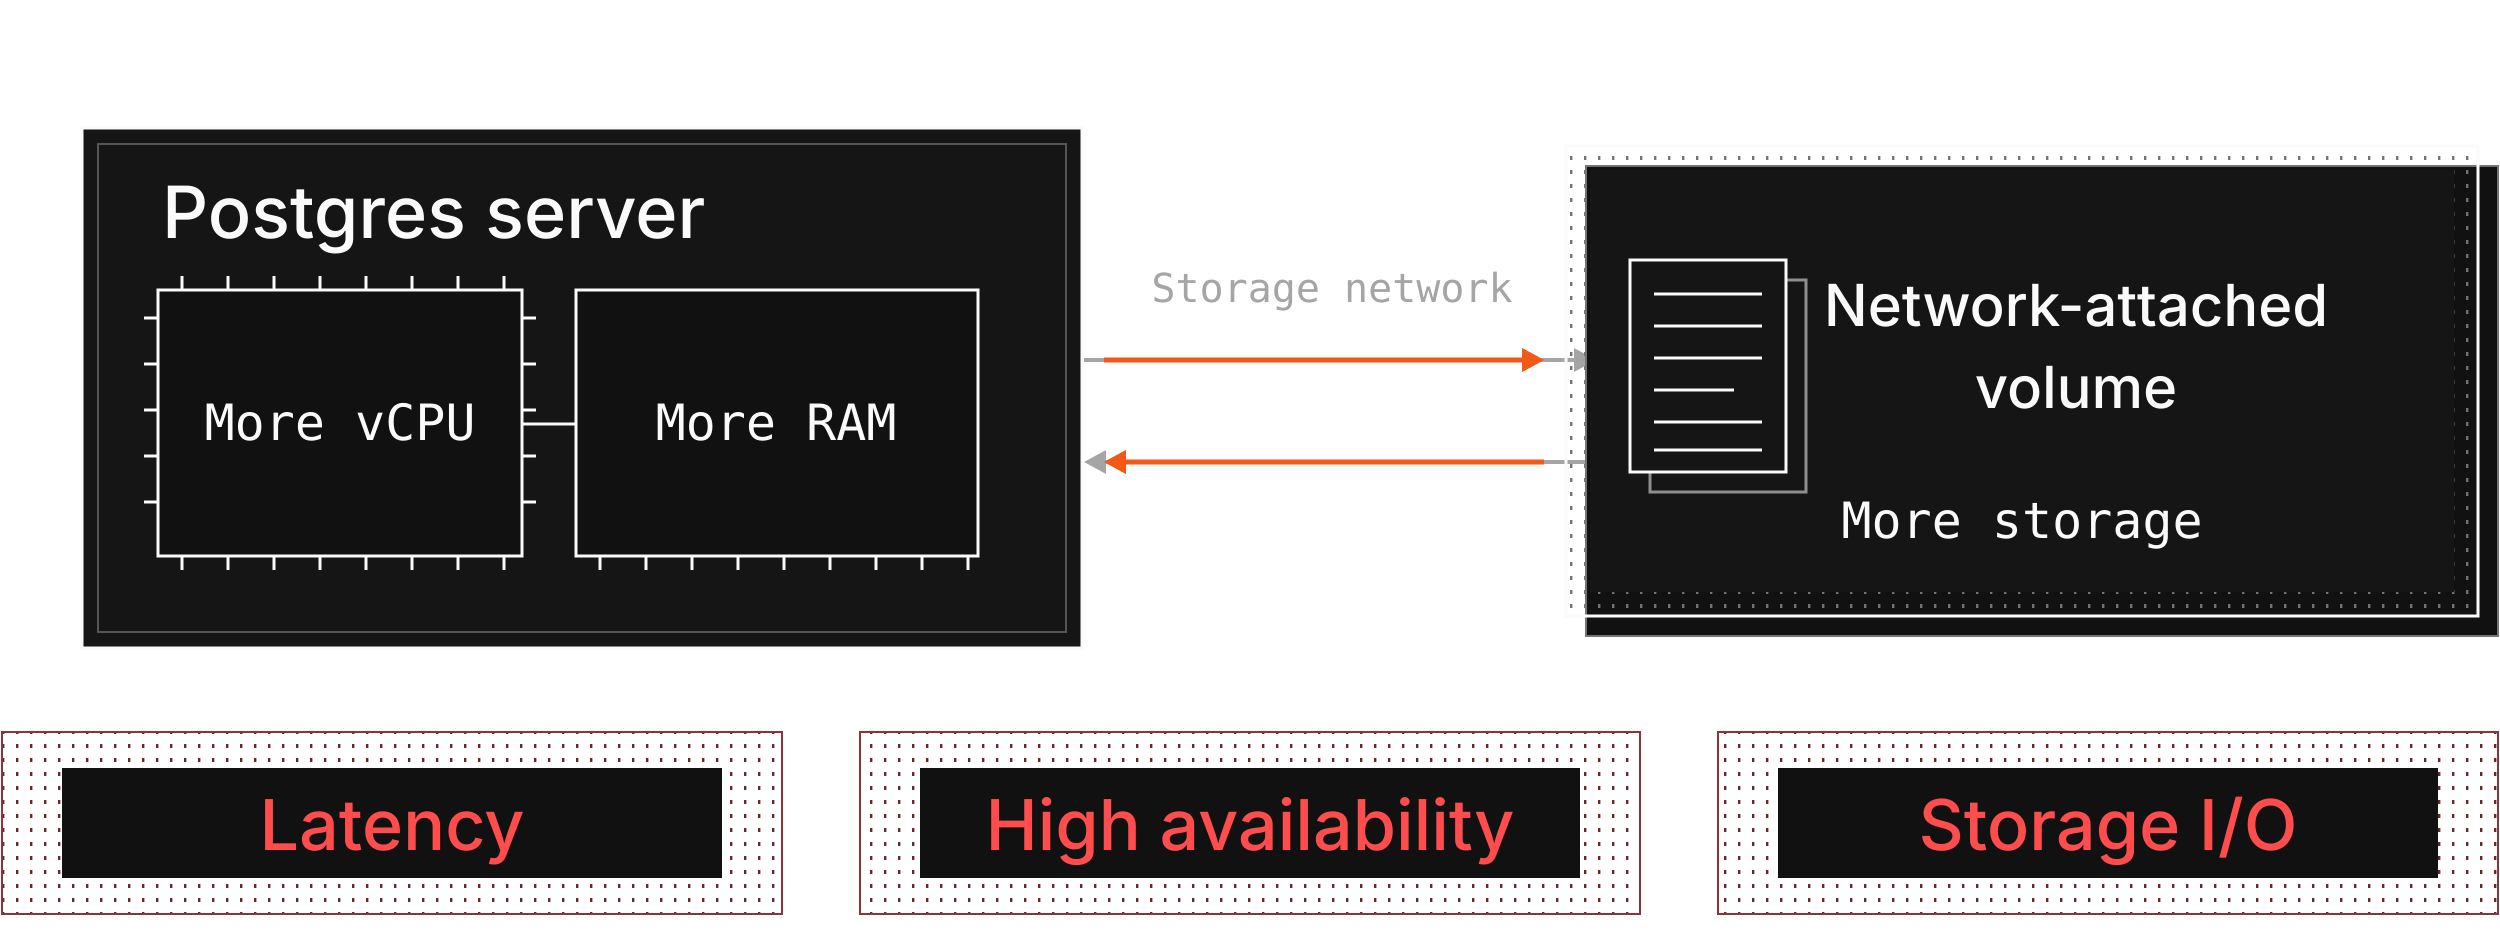
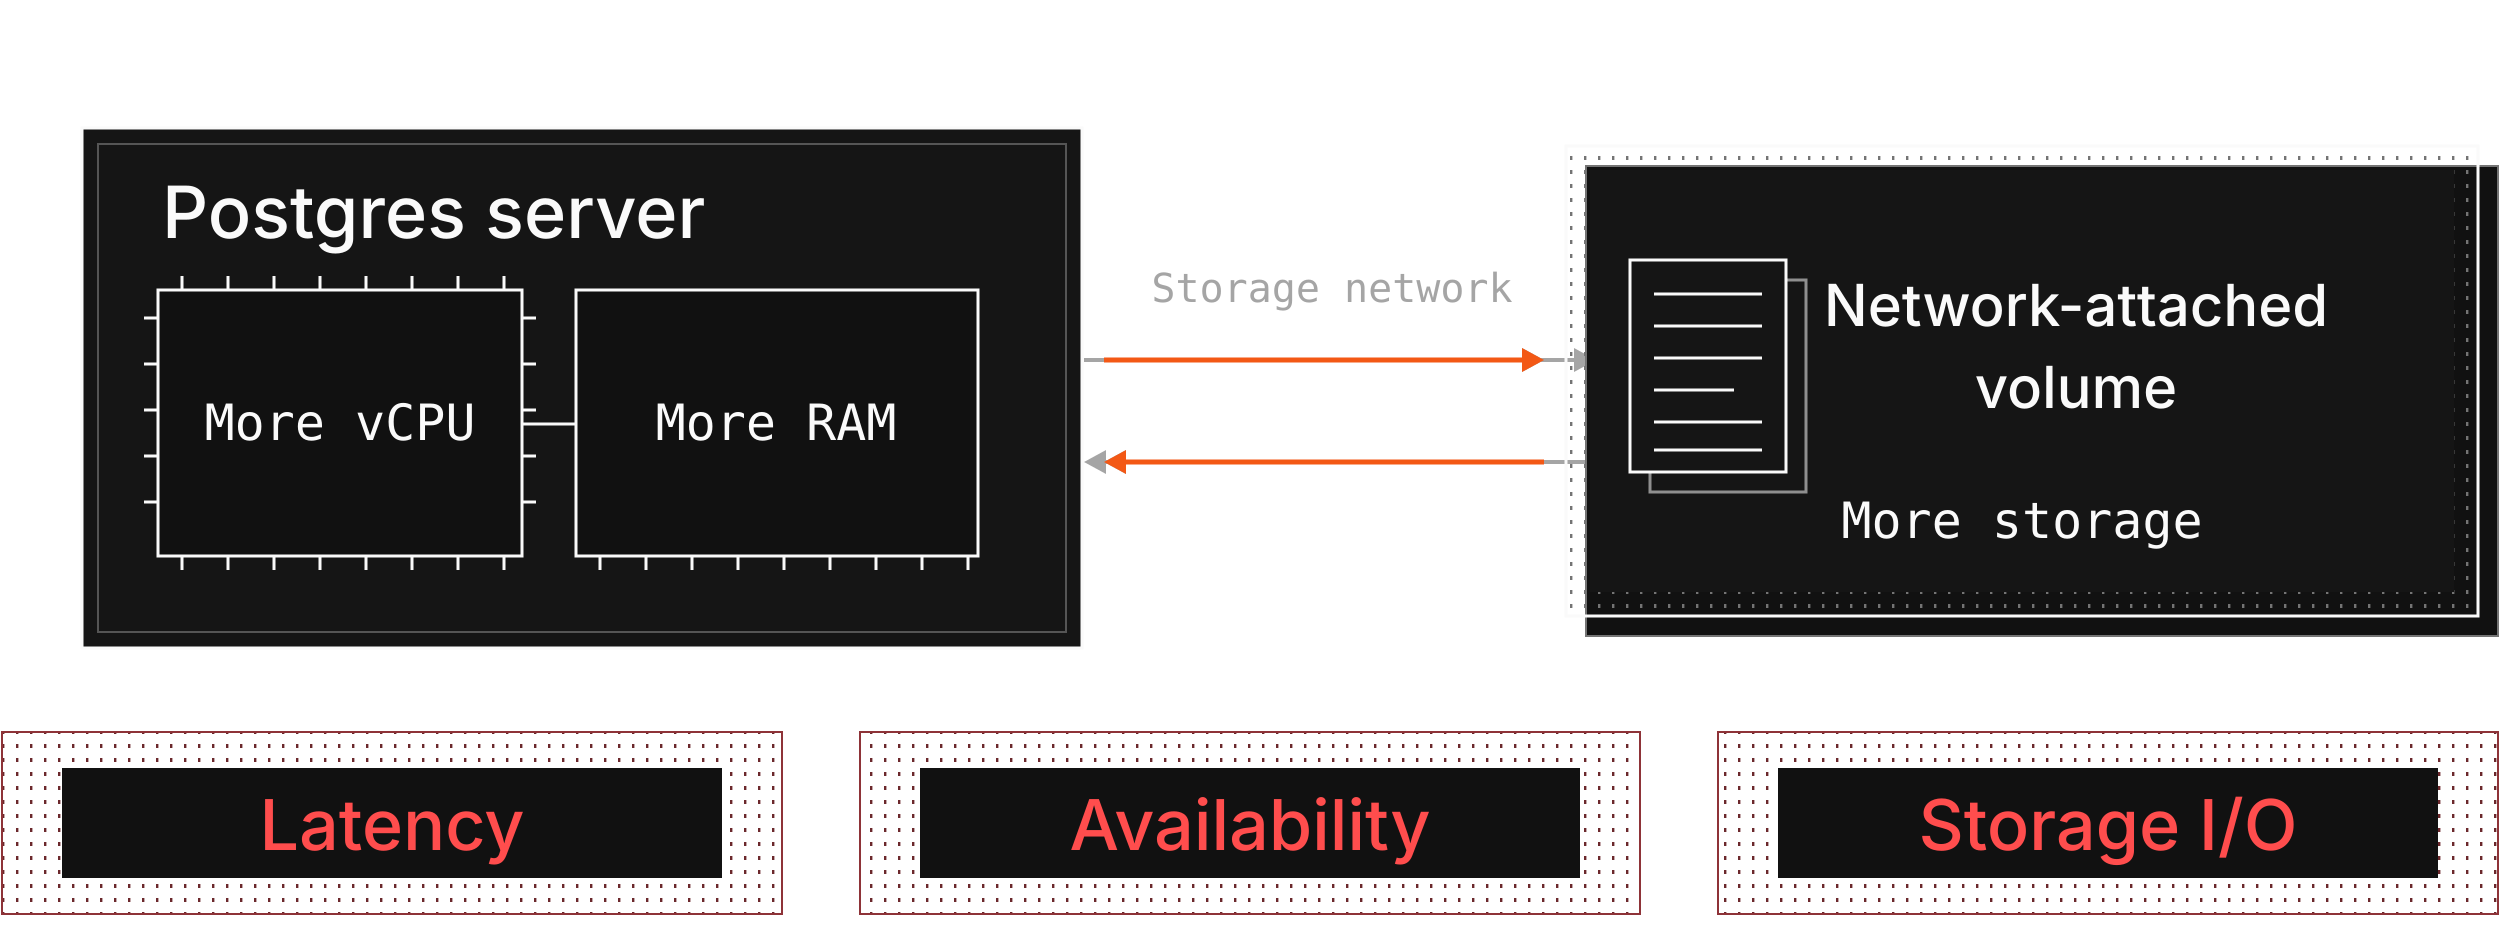
<svg xmlns="http://www.w3.org/2000/svg" viewBox="0 0 1250 470" role="img" aria-labelledby="nexus-title nexus-description">
  <defs>
    <pattern id="nexus-volume-dots" width="7" height="7" patternUnits="userSpaceOnUse">
      <rect x="1" y="1" width="1.2" height="2" fill="#747474" />
    </pattern>
    <pattern id="nexus-problem-dots" width="7" height="7" patternUnits="userSpaceOnUse">
      <rect x="1" y="1" width="1.2" height="2" fill="#6b282c" />
    </pattern>
  </defs>
  <rect x="51" y="75" width="480" height="237" fill="#151515" stroke="#a5a5a5" stroke-width="1.5" />
  <text x="81" y="119" fill="#fafafa" font-family="Inter,Arial,sans-serif" font-size="36" font-weight="500">Postgres server</text>
  <g fill="#111111" stroke="#a5a5a5" stroke-width="1.5">
    <rect x="91" y="154" width="145" height="104" />
    <path d="M105 147V154M128 147V154M151 147V154M174 147V154M197 147V154M220 147V154M105 258V265M128 258V265M151 258V265M174 258V265M197 258V265M220 258V265M84 168H91M84 191H91M84 214H91M84 237H91M236 168H243M236 191H243M236 214H243M236 237H243" />
    <rect x="292" y="154" width="181" height="104" />
    <path d="M306 258V265M329 258V265M352 258V265M375 258V265M398 258V265M421 258V265M444 258V265M467 258V265M236 206H292" />
  </g>
  <g fill="#fafafa" text-anchor="middle" font-family="ui-monospace,SFMono-Regular,Menlo,monospace" font-size="30">
    <text x="163" y="216">vCPU</text>
    <text x="383" y="216">RAM</text>
  </g>
  <g class="nexus-base-links">
    <path d="M542 180H787 M798 231H553" fill="none" stroke="#a5a5a5" stroke-width="2" />
    <path d="M787 174L798 180L787 186Z M553 225L542 231L553 237Z" fill="#a5a5a5" />
  </g>
  <text x="666" y="151" text-anchor="middle" fill="#a5a5a5" font-family="ui-monospace,SFMono-Regular,Menlo,monospace" font-size="20">Storage network</text>
  <rect x="819" y="106" width="405" height="186" fill="#111111" stroke="#747474" />
  <rect x="809" y="96" width="405" height="186" fill="url(#nexus-volume-dots)" stroke="#a5a5a5" stroke-width="1.5" />
  <rect x="821" y="108" width="381" height="162" fill="#151515" />
  <g fill="none" stroke="#a5a5a5" stroke-width="1.5">
    <rect x="843" y="158" width="46" height="62" />
    <path d="M852 169H880M852 181H880M852 193H873M852 205H880" />
  </g>
  <g fill="#fafafa" text-anchor="middle" font-family="Inter,Arial,sans-serif" font-size="29" font-weight="500">
    <text x="1040" y="179">Network-attached</text>
    <text x="1040" y="220">volume</text>
  </g>
  <g class="fragment nexus-scale" data-fragment-index="0">
    <rect x="41" y="64" width="500" height="260" fill="#151515" stroke="#fafafa" stroke-width="1.5" />
    <rect x="49" y="72" width="484" height="244" fill="none" stroke="#555555" />
    <text x="81" y="119" fill="#fafafa" font-family="Inter,Arial,sans-serif" font-size="36" font-weight="500">Postgres server</text>
    <g fill="#111111" stroke="#fafafa" stroke-width="1.5">
      <rect x="79" y="145" width="182" height="133" />
      <rect x="288" y="145" width="201" height="133" />
      <path d="M91 138V145M114 138V145M137 138V145M160 138V145M183 138V145M206 138V145M229 138V145M252 138V145M91 278V285M114 278V285M137 278V285M160 278V285M183 278V285M206 278V285M229 278V285M252 278V285M72 159H79M72 182H79M72 205H79M72 228H79M72 251H79M261 159H268M261 182H268M261 205H268M261 228H268M261 251H268M300 278V285M323 278V285M346 278V285M369 278V285M392 278V285M415 278V285M438 278V285M461 278V285M484 278V285M261 212H288" />
    </g>
    <g fill="#fafafa" text-anchor="middle" font-family="ui-monospace,SFMono-Regular,Menlo,monospace" font-size="25">
      <text x="170" y="220">More vCPU</text>
      <text x="388" y="220">More RAM</text>
    </g>
    <rect x="793" y="83" width="456" height="235" fill="#111111" stroke="#747474" />
    <rect x="783" y="73" width="456" height="235" fill="url(#nexus-volume-dots)" stroke="#fafafa" stroke-width="1.5" />
    <rect x="795" y="85" width="432" height="211" fill="#151515" />
    <g stroke-width="1.5">
      <rect x="825" y="140" width="78" height="106" fill="#151515" stroke="#8f8f8f" />
      <rect x="815" y="130" width="78" height="106" fill="#151515" stroke="#fafafa" />
      <path d="M827 147H881M827 163H881M827 179H881M827 195H867M827 211H881M827 225H881" fill="none" stroke="#fafafa" />
    </g>
    <g fill="#fafafa" text-anchor="middle" font-family="Inter,Arial,sans-serif" font-size="29" font-weight="500">
      <text x="1038" y="163">Network-attached</text>
      <text x="1038" y="204">volume</text>
    </g>
    <text x="1011" y="269" text-anchor="middle" fill="#fafafa" font-family="ui-monospace,SFMono-Regular,Menlo,monospace" font-size="25">More storage</text>
    <path d="M552 180H761 M772 231H563" fill="none" stroke="#a5a5a5" stroke-width="2" />
    <path d="M761 174L772 180L761 186Z M563 225L552 231L563 237Z" fill="#a5a5a5" />
  </g>
  <g class="fragment nexus-problems" data-fragment-index="1">
    <path d="M552 180H761 M772 231H563" fill="none" stroke="#f35815" stroke-width="2.5" />
    <path d="M761 174L772 180L761 186Z M563 225L552 231L563 237Z" fill="#f35815" />
    <g fill="url(#nexus-problem-dots)" stroke="#8e3338">
      <rect x="1" y="366" width="390" height="91" />
      <rect x="430" y="366" width="390" height="91" />
      <rect x="859" y="366" width="390" height="91" />
    </g>
    <g fill="#111111">
      <rect x="31" y="384" width="330" height="55" />
      <rect x="460" y="384" width="330" height="55" />
      <rect x="889" y="384" width="330" height="55" />
    </g>
    <g fill="#ff4d4d" text-anchor="middle" font-family="Inter,Arial,sans-serif" font-size="35" font-weight="500">
      <text x="196" y="425">Latency</text>
-       <text x="625" y="425">High availability</text>
+       <text x="625" y="425">Availability</text>
      <text x="1054" y="425">Storage I/O</text>
    </g>
  </g>
</svg>
